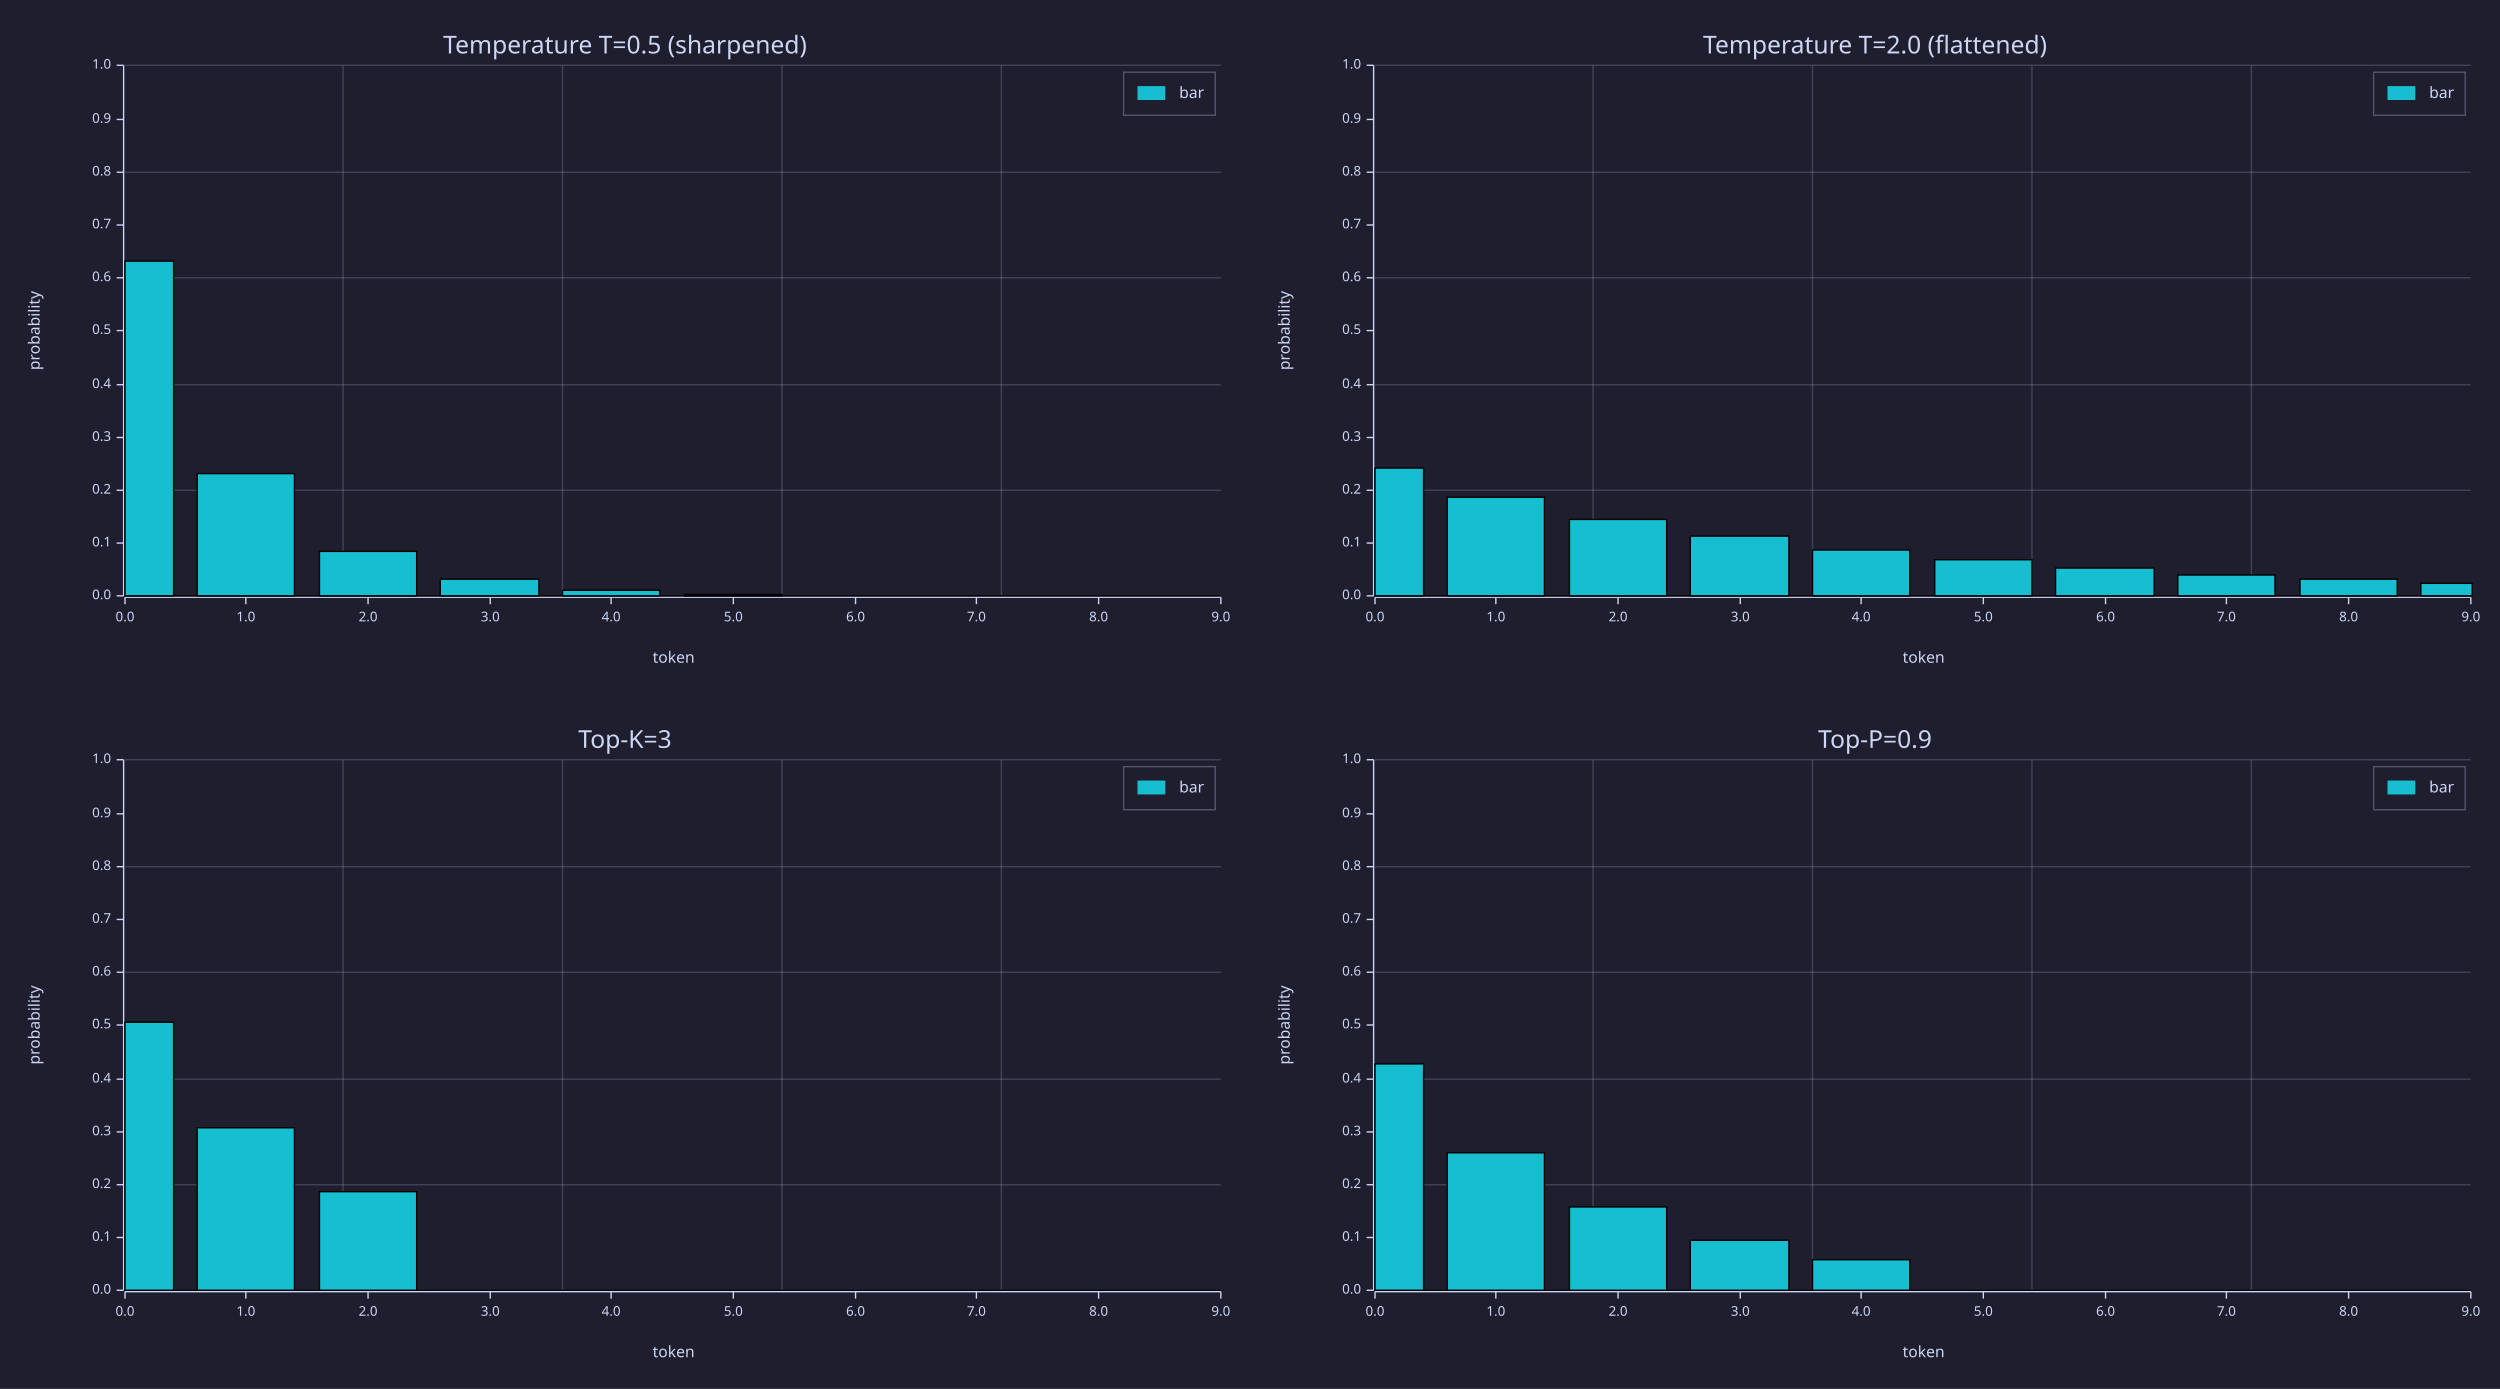
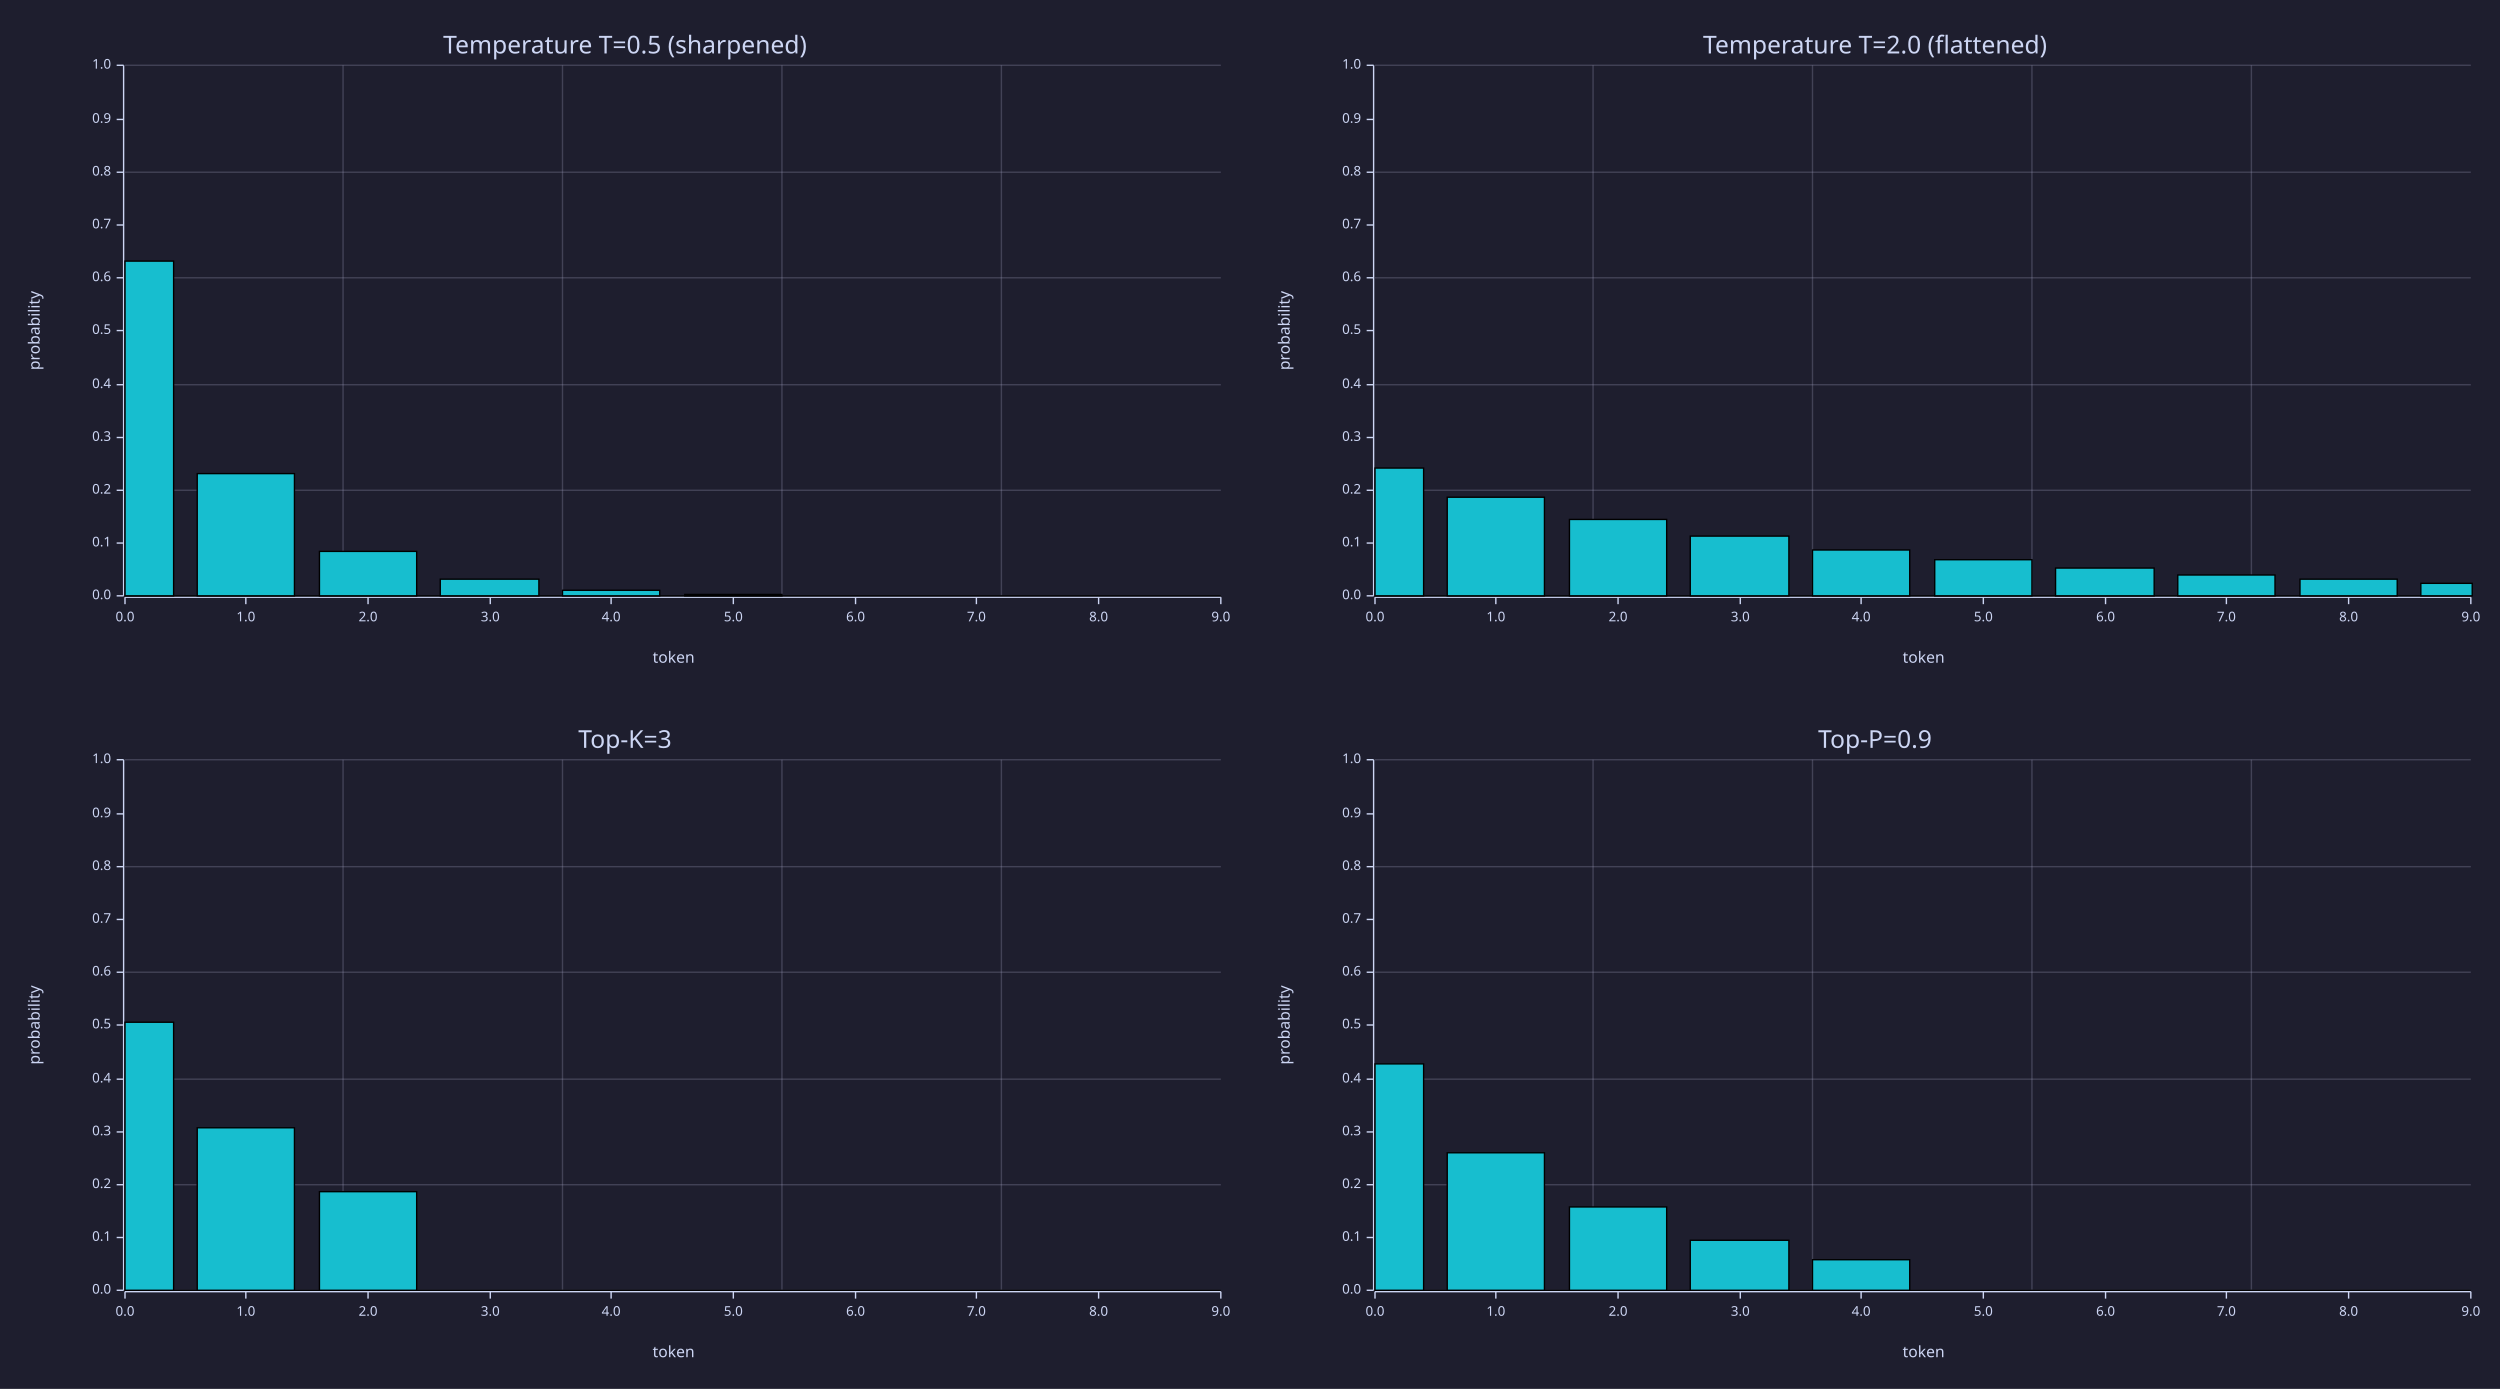
<svg xmlns="http://www.w3.org/2000/svg" width="1800" height="1000" viewBox="0 0 1800 1000">
  <rect x="0" y="0" width="1800" height="1000" opacity="1" fill="#1E1E2E" stroke="none" />
  <text x="450" y="25" dy="0.76em" text-anchor="middle" font-family="sans-serif" font-size="17.742" opacity="1" fill="#CDD6F4">
Temperature T=0.5 (sharpened)
</text>
  <text x="20" y="238" dy="0.76em" text-anchor="middle" font-family="sans-serif" font-size="11.29" opacity="1" fill="#CDD6F4" transform="rotate(270, 20, 238)">
probability
</text>
  <text x="485" y="480" dy="-0.5ex" text-anchor="middle" font-family="sans-serif" font-size="11.29" opacity="1" fill="#CDD6F4">
token
</text>
  <polyline fill="none" opacity="1" stroke="#CDD6F4" stroke-width="1" points="89,47 89,429 " />
  <text x="80" y="429" dy="0.5ex" text-anchor="end" font-family="sans-serif" font-size="9.677" opacity="1" fill="#CDD6F4">
0.0
</text>
  <polyline fill="none" opacity="1" stroke="#CDD6F4" stroke-width="1" points="84,429 89,429 " />
  <text x="80" y="391" dy="0.5ex" text-anchor="end" font-family="sans-serif" font-size="9.677" opacity="1" fill="#CDD6F4">
0.1
</text>
  <polyline fill="none" opacity="1" stroke="#CDD6F4" stroke-width="1" points="84,391 89,391 " />
  <text x="80" y="353" dy="0.5ex" text-anchor="end" font-family="sans-serif" font-size="9.677" opacity="1" fill="#CDD6F4">
0.2
</text>
  <polyline fill="none" opacity="1" stroke="#CDD6F4" stroke-width="1" points="84,353 89,353 " />
  <text x="80" y="315" dy="0.5ex" text-anchor="end" font-family="sans-serif" font-size="9.677" opacity="1" fill="#CDD6F4">
0.3
</text>
  <polyline fill="none" opacity="1" stroke="#CDD6F4" stroke-width="1" points="84,315 89,315 " />
  <text x="80" y="277" dy="0.5ex" text-anchor="end" font-family="sans-serif" font-size="9.677" opacity="1" fill="#CDD6F4">
0.4
</text>
  <polyline fill="none" opacity="1" stroke="#CDD6F4" stroke-width="1" points="84,277 89,277 " />
  <text x="80" y="238" dy="0.5ex" text-anchor="end" font-family="sans-serif" font-size="9.677" opacity="1" fill="#CDD6F4">
0.5
</text>
  <polyline fill="none" opacity="1" stroke="#CDD6F4" stroke-width="1" points="84,238 89,238 " />
  <text x="80" y="200" dy="0.5ex" text-anchor="end" font-family="sans-serif" font-size="9.677" opacity="1" fill="#CDD6F4">
0.6
</text>
  <polyline fill="none" opacity="1" stroke="#CDD6F4" stroke-width="1" points="84,200 89,200 " />
  <text x="80" y="162" dy="0.5ex" text-anchor="end" font-family="sans-serif" font-size="9.677" opacity="1" fill="#CDD6F4">
0.7
</text>
  <polyline fill="none" opacity="1" stroke="#CDD6F4" stroke-width="1" points="84,162 89,162 " />
  <text x="80" y="124" dy="0.5ex" text-anchor="end" font-family="sans-serif" font-size="9.677" opacity="1" fill="#CDD6F4">
0.8
</text>
  <polyline fill="none" opacity="1" stroke="#CDD6F4" stroke-width="1" points="84,124 89,124 " />
  <text x="80" y="86" dy="0.5ex" text-anchor="end" font-family="sans-serif" font-size="9.677" opacity="1" fill="#CDD6F4">
0.9
</text>
  <polyline fill="none" opacity="1" stroke="#CDD6F4" stroke-width="1" points="84,86 89,86 " />
  <text x="80" y="47" dy="0.5ex" text-anchor="end" font-family="sans-serif" font-size="9.677" opacity="1" fill="#CDD6F4">
1.0
</text>
  <polyline fill="none" opacity="1" stroke="#CDD6F4" stroke-width="1" points="84,47 89,47 " />
  <polyline fill="none" opacity="1" stroke="#CDD6F4" stroke-width="1" points="90,430 879,430 " />
  <text x="90" y="440" dy="0.76em" text-anchor="middle" font-family="sans-serif" font-size="9.677" opacity="1" fill="#CDD6F4">
0.0
</text>
  <polyline fill="none" opacity="1" stroke="#CDD6F4" stroke-width="1" points="90,430 90,435 " />
  <text x="177" y="440" dy="0.76em" text-anchor="middle" font-family="sans-serif" font-size="9.677" opacity="1" fill="#CDD6F4">
1.0
</text>
  <polyline fill="none" opacity="1" stroke="#CDD6F4" stroke-width="1" points="177,430 177,435 " />
  <text x="265" y="440" dy="0.76em" text-anchor="middle" font-family="sans-serif" font-size="9.677" opacity="1" fill="#CDD6F4">
2.0
</text>
  <polyline fill="none" opacity="1" stroke="#CDD6F4" stroke-width="1" points="265,430 265,435 " />
  <text x="353" y="440" dy="0.76em" text-anchor="middle" font-family="sans-serif" font-size="9.677" opacity="1" fill="#CDD6F4">
3.0
</text>
  <polyline fill="none" opacity="1" stroke="#CDD6F4" stroke-width="1" points="353,430 353,435 " />
  <text x="440" y="440" dy="0.76em" text-anchor="middle" font-family="sans-serif" font-size="9.677" opacity="1" fill="#CDD6F4">
4.0
</text>
  <polyline fill="none" opacity="1" stroke="#CDD6F4" stroke-width="1" points="440,430 440,435 " />
  <text x="528" y="440" dy="0.76em" text-anchor="middle" font-family="sans-serif" font-size="9.677" opacity="1" fill="#CDD6F4">
5.0
</text>
  <polyline fill="none" opacity="1" stroke="#CDD6F4" stroke-width="1" points="528,430 528,435 " />
  <text x="616" y="440" dy="0.76em" text-anchor="middle" font-family="sans-serif" font-size="9.677" opacity="1" fill="#CDD6F4">
6.0
</text>
  <polyline fill="none" opacity="1" stroke="#CDD6F4" stroke-width="1" points="616,430 616,435 " />
  <text x="703" y="440" dy="0.76em" text-anchor="middle" font-family="sans-serif" font-size="9.677" opacity="1" fill="#CDD6F4">
7.0
</text>
  <polyline fill="none" opacity="1" stroke="#CDD6F4" stroke-width="1" points="703,430 703,435 " />
  <text x="791" y="440" dy="0.76em" text-anchor="middle" font-family="sans-serif" font-size="9.677" opacity="1" fill="#CDD6F4">
8.0
</text>
  <polyline fill="none" opacity="1" stroke="#CDD6F4" stroke-width="1" points="791,430 791,435 " />
  <text x="879" y="440" dy="0.76em" text-anchor="middle" font-family="sans-serif" font-size="9.677" opacity="1" fill="#CDD6F4">
9.0
</text>
  <polyline fill="none" opacity="1" stroke="#CDD6F4" stroke-width="1" points="879,430 879,435 " />
  <polyline fill="none" opacity="0.3" stroke="#9696B4" stroke-width="1" points="90,429 879,429 " />
  <polyline fill="none" opacity="0.3" stroke="#9696B4" stroke-width="1" points="90,353 879,353 " />
  <polyline fill="none" opacity="0.3" stroke="#9696B4" stroke-width="1" points="90,277 879,277 " />
  <polyline fill="none" opacity="0.3" stroke="#9696B4" stroke-width="1" points="90,200 879,200 " />
  <polyline fill="none" opacity="0.3" stroke="#9696B4" stroke-width="1" points="90,124 879,124 " />
  <polyline fill="none" opacity="0.3" stroke="#9696B4" stroke-width="1" points="90,47 879,47 " />
  <polyline fill="none" opacity="0.3" stroke="#9696B4" stroke-width="1" points="247,429 247,47 " />
  <polyline fill="none" opacity="0.3" stroke="#9696B4" stroke-width="1" points="405,429 405,47 " />
  <polyline fill="none" opacity="0.3" stroke="#9696B4" stroke-width="1" points="563,429 563,47 " />
  <polyline fill="none" opacity="0.3" stroke="#9696B4" stroke-width="1" points="721,429 721,47 " />
  <polyline fill="none" opacity="1" stroke="#000000" stroke-width="1" points="90,429 879,429 " />
  <rect x="90" y="188" width="35" height="241" opacity="1" fill="#17BECF" stroke="none" />
  <rect x="142" y="341" width="70" height="88" opacity="1" fill="#17BECF" stroke="none" />
  <rect x="230" y="397" width="70" height="32" opacity="1" fill="#17BECF" stroke="none" />
  <rect x="317" y="417" width="71" height="12" opacity="1" fill="#17BECF" stroke="none" />
  <rect x="405" y="425" width="70" height="4" opacity="1" fill="#17BECF" stroke="none" />
  <rect x="493" y="428" width="70" height="1" opacity="1" fill="#17BECF" stroke="none" />
  <rect x="580" y="429" width="71" height="0" opacity="1" fill="#17BECF" stroke="none" />
  <rect x="668" y="429" width="70" height="0" opacity="1" fill="#17BECF" stroke="none" />
  <rect x="756" y="429" width="70" height="0" opacity="1" fill="#17BECF" stroke="none" />
  <rect x="843" y="429" width="37" height="0" opacity="1" fill="#17BECF" stroke="none" />
  <rect x="90" y="188" width="35" height="241" opacity="1" fill="none" stroke="#000000" />
  <rect x="142" y="341" width="70" height="88" opacity="1" fill="none" stroke="#000000" />
  <rect x="230" y="397" width="70" height="32" opacity="1" fill="none" stroke="#000000" />
  <rect x="317" y="417" width="71" height="12" opacity="1" fill="none" stroke="#000000" />
  <rect x="405" y="425" width="70" height="4" opacity="1" fill="none" stroke="#000000" />
  <rect x="493" y="428" width="70" height="1" opacity="1" fill="none" stroke="#000000" />
  <rect x="580" y="429" width="71" height="0" opacity="1" fill="none" stroke="#000000" />
  <rect x="668" y="429" width="70" height="0" opacity="1" fill="none" stroke="#000000" />
  <rect x="756" y="429" width="70" height="0" opacity="1" fill="none" stroke="#000000" />
  <rect x="843" y="429" width="37" height="0" opacity="1" fill="none" stroke="#000000" />
-   <rect x="809" y="52" width="66" height="31" opacity="0.85" fill="#1E1E2E" stroke="none" />
-   <rect x="809" y="52" width="66" height="31" opacity="0.3" fill="none" stroke="#CDD6F4" />
-   <text x="849" y="62" dy="0.76em" text-anchor="start" font-family="sans-serif" font-size="11.29" opacity="1" fill="#CDD6F4">
- bar
- </text>
-   <rect x="819" y="62" width="20" height="10" opacity="1" fill="#17BECF" stroke="none" />
  <text x="1350" y="25" dy="0.76em" text-anchor="middle" font-family="sans-serif" font-size="17.742" opacity="1" fill="#CDD6F4">
Temperature T=2.0 (flattened)
</text>
  <text x="920" y="238" dy="0.76em" text-anchor="middle" font-family="sans-serif" font-size="11.29" opacity="1" fill="#CDD6F4" transform="rotate(270, 920, 238)">
probability
</text>
  <text x="1385" y="480" dy="-0.5ex" text-anchor="middle" font-family="sans-serif" font-size="11.29" opacity="1" fill="#CDD6F4">
token
</text>
  <polyline fill="none" opacity="1" stroke="#CDD6F4" stroke-width="1" points="989,47 989,429 " />
  <text x="980" y="429" dy="0.5ex" text-anchor="end" font-family="sans-serif" font-size="9.677" opacity="1" fill="#CDD6F4">
0.0
</text>
  <polyline fill="none" opacity="1" stroke="#CDD6F4" stroke-width="1" points="984,429 989,429 " />
  <text x="980" y="391" dy="0.5ex" text-anchor="end" font-family="sans-serif" font-size="9.677" opacity="1" fill="#CDD6F4">
0.1
</text>
  <polyline fill="none" opacity="1" stroke="#CDD6F4" stroke-width="1" points="984,391 989,391 " />
  <text x="980" y="353" dy="0.5ex" text-anchor="end" font-family="sans-serif" font-size="9.677" opacity="1" fill="#CDD6F4">
0.2
</text>
  <polyline fill="none" opacity="1" stroke="#CDD6F4" stroke-width="1" points="984,353 989,353 " />
  <text x="980" y="315" dy="0.5ex" text-anchor="end" font-family="sans-serif" font-size="9.677" opacity="1" fill="#CDD6F4">
0.3
</text>
  <polyline fill="none" opacity="1" stroke="#CDD6F4" stroke-width="1" points="984,315 989,315 " />
  <text x="980" y="277" dy="0.5ex" text-anchor="end" font-family="sans-serif" font-size="9.677" opacity="1" fill="#CDD6F4">
0.4
</text>
  <polyline fill="none" opacity="1" stroke="#CDD6F4" stroke-width="1" points="984,277 989,277 " />
  <text x="980" y="238" dy="0.5ex" text-anchor="end" font-family="sans-serif" font-size="9.677" opacity="1" fill="#CDD6F4">
0.5
</text>
  <polyline fill="none" opacity="1" stroke="#CDD6F4" stroke-width="1" points="984,238 989,238 " />
  <text x="980" y="200" dy="0.5ex" text-anchor="end" font-family="sans-serif" font-size="9.677" opacity="1" fill="#CDD6F4">
0.6
</text>
  <polyline fill="none" opacity="1" stroke="#CDD6F4" stroke-width="1" points="984,200 989,200 " />
  <text x="980" y="162" dy="0.5ex" text-anchor="end" font-family="sans-serif" font-size="9.677" opacity="1" fill="#CDD6F4">
0.7
</text>
  <polyline fill="none" opacity="1" stroke="#CDD6F4" stroke-width="1" points="984,162 989,162 " />
  <text x="980" y="124" dy="0.5ex" text-anchor="end" font-family="sans-serif" font-size="9.677" opacity="1" fill="#CDD6F4">
0.8
</text>
  <polyline fill="none" opacity="1" stroke="#CDD6F4" stroke-width="1" points="984,124 989,124 " />
  <text x="980" y="86" dy="0.5ex" text-anchor="end" font-family="sans-serif" font-size="9.677" opacity="1" fill="#CDD6F4">
0.9
</text>
  <polyline fill="none" opacity="1" stroke="#CDD6F4" stroke-width="1" points="984,86 989,86 " />
  <text x="980" y="47" dy="0.5ex" text-anchor="end" font-family="sans-serif" font-size="9.677" opacity="1" fill="#CDD6F4">
1.0
</text>
  <polyline fill="none" opacity="1" stroke="#CDD6F4" stroke-width="1" points="984,47 989,47 " />
  <polyline fill="none" opacity="1" stroke="#CDD6F4" stroke-width="1" points="990,430 1779,430 " />
  <text x="990" y="440" dy="0.76em" text-anchor="middle" font-family="sans-serif" font-size="9.677" opacity="1" fill="#CDD6F4">
0.0
</text>
  <polyline fill="none" opacity="1" stroke="#CDD6F4" stroke-width="1" points="990,430 990,435 " />
  <text x="1077" y="440" dy="0.76em" text-anchor="middle" font-family="sans-serif" font-size="9.677" opacity="1" fill="#CDD6F4">
1.0
</text>
  <polyline fill="none" opacity="1" stroke="#CDD6F4" stroke-width="1" points="1077,430 1077,435 " />
  <text x="1165" y="440" dy="0.76em" text-anchor="middle" font-family="sans-serif" font-size="9.677" opacity="1" fill="#CDD6F4">
2.0
</text>
  <polyline fill="none" opacity="1" stroke="#CDD6F4" stroke-width="1" points="1165,430 1165,435 " />
  <text x="1253" y="440" dy="0.76em" text-anchor="middle" font-family="sans-serif" font-size="9.677" opacity="1" fill="#CDD6F4">
3.0
</text>
  <polyline fill="none" opacity="1" stroke="#CDD6F4" stroke-width="1" points="1253,430 1253,435 " />
  <text x="1340" y="440" dy="0.76em" text-anchor="middle" font-family="sans-serif" font-size="9.677" opacity="1" fill="#CDD6F4">
4.0
</text>
  <polyline fill="none" opacity="1" stroke="#CDD6F4" stroke-width="1" points="1340,430 1340,435 " />
  <text x="1428" y="440" dy="0.76em" text-anchor="middle" font-family="sans-serif" font-size="9.677" opacity="1" fill="#CDD6F4">
5.0
</text>
  <polyline fill="none" opacity="1" stroke="#CDD6F4" stroke-width="1" points="1428,430 1428,435 " />
  <text x="1516" y="440" dy="0.76em" text-anchor="middle" font-family="sans-serif" font-size="9.677" opacity="1" fill="#CDD6F4">
6.0
</text>
  <polyline fill="none" opacity="1" stroke="#CDD6F4" stroke-width="1" points="1516,430 1516,435 " />
  <text x="1603" y="440" dy="0.76em" text-anchor="middle" font-family="sans-serif" font-size="9.677" opacity="1" fill="#CDD6F4">
7.0
</text>
  <polyline fill="none" opacity="1" stroke="#CDD6F4" stroke-width="1" points="1603,430 1603,435 " />
  <text x="1691" y="440" dy="0.76em" text-anchor="middle" font-family="sans-serif" font-size="9.677" opacity="1" fill="#CDD6F4">
8.0
</text>
  <polyline fill="none" opacity="1" stroke="#CDD6F4" stroke-width="1" points="1691,430 1691,435 " />
  <text x="1779" y="440" dy="0.76em" text-anchor="middle" font-family="sans-serif" font-size="9.677" opacity="1" fill="#CDD6F4">
9.0
</text>
  <polyline fill="none" opacity="1" stroke="#CDD6F4" stroke-width="1" points="1779,430 1779,435 " />
  <polyline fill="none" opacity="0.3" stroke="#9696B4" stroke-width="1" points="990,429 1779,429 " />
  <polyline fill="none" opacity="0.3" stroke="#9696B4" stroke-width="1" points="990,353 1779,353 " />
  <polyline fill="none" opacity="0.3" stroke="#9696B4" stroke-width="1" points="990,277 1779,277 " />
  <polyline fill="none" opacity="0.3" stroke="#9696B4" stroke-width="1" points="990,200 1779,200 " />
  <polyline fill="none" opacity="0.3" stroke="#9696B4" stroke-width="1" points="990,124 1779,124 " />
  <polyline fill="none" opacity="0.3" stroke="#9696B4" stroke-width="1" points="990,47 1779,47 " />
  <polyline fill="none" opacity="0.3" stroke="#9696B4" stroke-width="1" points="1147,429 1147,47 " />
  <polyline fill="none" opacity="0.3" stroke="#9696B4" stroke-width="1" points="1305,429 1305,47 " />
  <polyline fill="none" opacity="0.3" stroke="#9696B4" stroke-width="1" points="1463,429 1463,47 " />
  <polyline fill="none" opacity="0.3" stroke="#9696B4" stroke-width="1" points="1621,429 1621,47 " />
  <polyline fill="none" opacity="1" stroke="#000000" stroke-width="1" points="990,429 1779,429 " />
  <rect x="990" y="337" width="35" height="92" opacity="1" fill="#17BECF" stroke="none" />
  <rect x="1042" y="358" width="70" height="71" opacity="1" fill="#17BECF" stroke="none" />
  <rect x="1130" y="374" width="70" height="55" opacity="1" fill="#17BECF" stroke="none" />
  <rect x="1217" y="386" width="71" height="43" opacity="1" fill="#17BECF" stroke="none" />
  <rect x="1305" y="396" width="70" height="33" opacity="1" fill="#17BECF" stroke="none" />
  <rect x="1393" y="403" width="70" height="26" opacity="1" fill="#17BECF" stroke="none" />
  <rect x="1480" y="409" width="71" height="20" opacity="1" fill="#17BECF" stroke="none" />
  <rect x="1568" y="414" width="70" height="15" opacity="1" fill="#17BECF" stroke="none" />
  <rect x="1656" y="417" width="70" height="12" opacity="1" fill="#17BECF" stroke="none" />
  <rect x="1743" y="420" width="37" height="9" opacity="1" fill="#17BECF" stroke="none" />
  <rect x="990" y="337" width="35" height="92" opacity="1" fill="none" stroke="#000000" />
  <rect x="1042" y="358" width="70" height="71" opacity="1" fill="none" stroke="#000000" />
  <rect x="1130" y="374" width="70" height="55" opacity="1" fill="none" stroke="#000000" />
  <rect x="1217" y="386" width="71" height="43" opacity="1" fill="none" stroke="#000000" />
  <rect x="1305" y="396" width="70" height="33" opacity="1" fill="none" stroke="#000000" />
  <rect x="1393" y="403" width="70" height="26" opacity="1" fill="none" stroke="#000000" />
  <rect x="1480" y="409" width="71" height="20" opacity="1" fill="none" stroke="#000000" />
  <rect x="1568" y="414" width="70" height="15" opacity="1" fill="none" stroke="#000000" />
  <rect x="1656" y="417" width="70" height="12" opacity="1" fill="none" stroke="#000000" />
  <rect x="1743" y="420" width="37" height="9" opacity="1" fill="none" stroke="#000000" />
-   <rect x="1709" y="52" width="66" height="31" opacity="0.85" fill="#1E1E2E" stroke="none" />
-   <rect x="1709" y="52" width="66" height="31" opacity="0.3" fill="none" stroke="#CDD6F4" />
-   <text x="1749" y="62" dy="0.76em" text-anchor="start" font-family="sans-serif" font-size="11.29" opacity="1" fill="#CDD6F4">
- bar
- </text>
-   <rect x="1719" y="62" width="20" height="10" opacity="1" fill="#17BECF" stroke="none" />
  <text x="450" y="525" dy="0.76em" text-anchor="middle" font-family="sans-serif" font-size="17.742" opacity="1" fill="#CDD6F4">
Top-K=3
</text>
  <text x="20" y="738" dy="0.76em" text-anchor="middle" font-family="sans-serif" font-size="11.29" opacity="1" fill="#CDD6F4" transform="rotate(270, 20, 738)">
probability
</text>
  <text x="485" y="980" dy="-0.5ex" text-anchor="middle" font-family="sans-serif" font-size="11.29" opacity="1" fill="#CDD6F4">
token
</text>
  <polyline fill="none" opacity="1" stroke="#CDD6F4" stroke-width="1" points="89,547 89,929 " />
  <text x="80" y="929" dy="0.5ex" text-anchor="end" font-family="sans-serif" font-size="9.677" opacity="1" fill="#CDD6F4">
0.0
</text>
  <polyline fill="none" opacity="1" stroke="#CDD6F4" stroke-width="1" points="84,929 89,929 " />
  <text x="80" y="891" dy="0.5ex" text-anchor="end" font-family="sans-serif" font-size="9.677" opacity="1" fill="#CDD6F4">
0.1
</text>
  <polyline fill="none" opacity="1" stroke="#CDD6F4" stroke-width="1" points="84,891 89,891 " />
  <text x="80" y="853" dy="0.5ex" text-anchor="end" font-family="sans-serif" font-size="9.677" opacity="1" fill="#CDD6F4">
0.2
</text>
  <polyline fill="none" opacity="1" stroke="#CDD6F4" stroke-width="1" points="84,853 89,853 " />
  <text x="80" y="815" dy="0.5ex" text-anchor="end" font-family="sans-serif" font-size="9.677" opacity="1" fill="#CDD6F4">
0.3
</text>
  <polyline fill="none" opacity="1" stroke="#CDD6F4" stroke-width="1" points="84,815 89,815 " />
  <text x="80" y="777" dy="0.5ex" text-anchor="end" font-family="sans-serif" font-size="9.677" opacity="1" fill="#CDD6F4">
0.4
</text>
  <polyline fill="none" opacity="1" stroke="#CDD6F4" stroke-width="1" points="84,777 89,777 " />
  <text x="80" y="738" dy="0.5ex" text-anchor="end" font-family="sans-serif" font-size="9.677" opacity="1" fill="#CDD6F4">
0.5
</text>
  <polyline fill="none" opacity="1" stroke="#CDD6F4" stroke-width="1" points="84,738 89,738 " />
  <text x="80" y="700" dy="0.5ex" text-anchor="end" font-family="sans-serif" font-size="9.677" opacity="1" fill="#CDD6F4">
0.6
</text>
  <polyline fill="none" opacity="1" stroke="#CDD6F4" stroke-width="1" points="84,700 89,700 " />
  <text x="80" y="662" dy="0.5ex" text-anchor="end" font-family="sans-serif" font-size="9.677" opacity="1" fill="#CDD6F4">
0.7
</text>
  <polyline fill="none" opacity="1" stroke="#CDD6F4" stroke-width="1" points="84,662 89,662 " />
  <text x="80" y="624" dy="0.5ex" text-anchor="end" font-family="sans-serif" font-size="9.677" opacity="1" fill="#CDD6F4">
0.8
</text>
  <polyline fill="none" opacity="1" stroke="#CDD6F4" stroke-width="1" points="84,624 89,624 " />
  <text x="80" y="586" dy="0.5ex" text-anchor="end" font-family="sans-serif" font-size="9.677" opacity="1" fill="#CDD6F4">
0.9
</text>
  <polyline fill="none" opacity="1" stroke="#CDD6F4" stroke-width="1" points="84,586 89,586 " />
  <text x="80" y="547" dy="0.5ex" text-anchor="end" font-family="sans-serif" font-size="9.677" opacity="1" fill="#CDD6F4">
1.0
</text>
  <polyline fill="none" opacity="1" stroke="#CDD6F4" stroke-width="1" points="84,547 89,547 " />
  <polyline fill="none" opacity="1" stroke="#CDD6F4" stroke-width="1" points="90,930 879,930 " />
  <text x="90" y="940" dy="0.76em" text-anchor="middle" font-family="sans-serif" font-size="9.677" opacity="1" fill="#CDD6F4">
0.0
</text>
  <polyline fill="none" opacity="1" stroke="#CDD6F4" stroke-width="1" points="90,930 90,935 " />
  <text x="177" y="940" dy="0.76em" text-anchor="middle" font-family="sans-serif" font-size="9.677" opacity="1" fill="#CDD6F4">
1.0
</text>
  <polyline fill="none" opacity="1" stroke="#CDD6F4" stroke-width="1" points="177,930 177,935 " />
  <text x="265" y="940" dy="0.76em" text-anchor="middle" font-family="sans-serif" font-size="9.677" opacity="1" fill="#CDD6F4">
2.0
</text>
  <polyline fill="none" opacity="1" stroke="#CDD6F4" stroke-width="1" points="265,930 265,935 " />
  <text x="353" y="940" dy="0.76em" text-anchor="middle" font-family="sans-serif" font-size="9.677" opacity="1" fill="#CDD6F4">
3.0
</text>
  <polyline fill="none" opacity="1" stroke="#CDD6F4" stroke-width="1" points="353,930 353,935 " />
  <text x="440" y="940" dy="0.76em" text-anchor="middle" font-family="sans-serif" font-size="9.677" opacity="1" fill="#CDD6F4">
4.0
</text>
  <polyline fill="none" opacity="1" stroke="#CDD6F4" stroke-width="1" points="440,930 440,935 " />
  <text x="528" y="940" dy="0.76em" text-anchor="middle" font-family="sans-serif" font-size="9.677" opacity="1" fill="#CDD6F4">
5.0
</text>
  <polyline fill="none" opacity="1" stroke="#CDD6F4" stroke-width="1" points="528,930 528,935 " />
  <text x="616" y="940" dy="0.76em" text-anchor="middle" font-family="sans-serif" font-size="9.677" opacity="1" fill="#CDD6F4">
6.0
</text>
  <polyline fill="none" opacity="1" stroke="#CDD6F4" stroke-width="1" points="616,930 616,935 " />
  <text x="703" y="940" dy="0.76em" text-anchor="middle" font-family="sans-serif" font-size="9.677" opacity="1" fill="#CDD6F4">
7.0
</text>
  <polyline fill="none" opacity="1" stroke="#CDD6F4" stroke-width="1" points="703,930 703,935 " />
  <text x="791" y="940" dy="0.76em" text-anchor="middle" font-family="sans-serif" font-size="9.677" opacity="1" fill="#CDD6F4">
8.0
</text>
  <polyline fill="none" opacity="1" stroke="#CDD6F4" stroke-width="1" points="791,930 791,935 " />
  <text x="879" y="940" dy="0.76em" text-anchor="middle" font-family="sans-serif" font-size="9.677" opacity="1" fill="#CDD6F4">
9.0
</text>
  <polyline fill="none" opacity="1" stroke="#CDD6F4" stroke-width="1" points="879,930 879,935 " />
  <polyline fill="none" opacity="0.3" stroke="#9696B4" stroke-width="1" points="90,929 879,929 " />
  <polyline fill="none" opacity="0.3" stroke="#9696B4" stroke-width="1" points="90,853 879,853 " />
  <polyline fill="none" opacity="0.3" stroke="#9696B4" stroke-width="1" points="90,777 879,777 " />
  <polyline fill="none" opacity="0.3" stroke="#9696B4" stroke-width="1" points="90,700 879,700 " />
  <polyline fill="none" opacity="0.3" stroke="#9696B4" stroke-width="1" points="90,624 879,624 " />
  <polyline fill="none" opacity="0.3" stroke="#9696B4" stroke-width="1" points="90,547 879,547 " />
  <polyline fill="none" opacity="0.3" stroke="#9696B4" stroke-width="1" points="247,929 247,547 " />
  <polyline fill="none" opacity="0.3" stroke="#9696B4" stroke-width="1" points="405,929 405,547 " />
  <polyline fill="none" opacity="0.3" stroke="#9696B4" stroke-width="1" points="563,929 563,547 " />
  <polyline fill="none" opacity="0.3" stroke="#9696B4" stroke-width="1" points="721,929 721,547 " />
  <polyline fill="none" opacity="1" stroke="#000000" stroke-width="1" points="90,929 879,929 " />
  <rect x="90" y="736" width="35" height="193" opacity="1" fill="#17BECF" stroke="none" />
  <rect x="142" y="812" width="70" height="117" opacity="1" fill="#17BECF" stroke="none" />
  <rect x="230" y="858" width="70" height="71" opacity="1" fill="#17BECF" stroke="none" />
  <rect x="317" y="929" width="71" height="0" opacity="1" fill="#17BECF" stroke="none" />
  <rect x="405" y="929" width="70" height="0" opacity="1" fill="#17BECF" stroke="none" />
  <rect x="493" y="929" width="70" height="0" opacity="1" fill="#17BECF" stroke="none" />
  <rect x="580" y="929" width="71" height="0" opacity="1" fill="#17BECF" stroke="none" />
  <rect x="668" y="929" width="70" height="0" opacity="1" fill="#17BECF" stroke="none" />
  <rect x="756" y="929" width="70" height="0" opacity="1" fill="#17BECF" stroke="none" />
  <rect x="843" y="929" width="37" height="0" opacity="1" fill="#17BECF" stroke="none" />
  <rect x="90" y="736" width="35" height="193" opacity="1" fill="none" stroke="#000000" />
  <rect x="142" y="812" width="70" height="117" opacity="1" fill="none" stroke="#000000" />
  <rect x="230" y="858" width="70" height="71" opacity="1" fill="none" stroke="#000000" />
  <rect x="317" y="929" width="71" height="0" opacity="1" fill="none" stroke="#000000" />
  <rect x="405" y="929" width="70" height="0" opacity="1" fill="none" stroke="#000000" />
  <rect x="493" y="929" width="70" height="0" opacity="1" fill="none" stroke="#000000" />
  <rect x="580" y="929" width="71" height="0" opacity="1" fill="none" stroke="#000000" />
  <rect x="668" y="929" width="70" height="0" opacity="1" fill="none" stroke="#000000" />
  <rect x="756" y="929" width="70" height="0" opacity="1" fill="none" stroke="#000000" />
  <rect x="843" y="929" width="37" height="0" opacity="1" fill="none" stroke="#000000" />
-   <rect x="809" y="552" width="66" height="31" opacity="0.85" fill="#1E1E2E" stroke="none" />
-   <rect x="809" y="552" width="66" height="31" opacity="0.3" fill="none" stroke="#CDD6F4" />
-   <text x="849" y="562" dy="0.76em" text-anchor="start" font-family="sans-serif" font-size="11.29" opacity="1" fill="#CDD6F4">
- bar
- </text>
-   <rect x="819" y="562" width="20" height="10" opacity="1" fill="#17BECF" stroke="none" />
  <text x="1350" y="525" dy="0.76em" text-anchor="middle" font-family="sans-serif" font-size="17.742" opacity="1" fill="#CDD6F4">
Top-P=0.9
</text>
  <text x="920" y="738" dy="0.76em" text-anchor="middle" font-family="sans-serif" font-size="11.29" opacity="1" fill="#CDD6F4" transform="rotate(270, 920, 738)">
probability
</text>
  <text x="1385" y="980" dy="-0.5ex" text-anchor="middle" font-family="sans-serif" font-size="11.29" opacity="1" fill="#CDD6F4">
token
</text>
  <polyline fill="none" opacity="1" stroke="#CDD6F4" stroke-width="1" points="989,547 989,929 " />
  <text x="980" y="929" dy="0.5ex" text-anchor="end" font-family="sans-serif" font-size="9.677" opacity="1" fill="#CDD6F4">
0.0
</text>
  <polyline fill="none" opacity="1" stroke="#CDD6F4" stroke-width="1" points="984,929 989,929 " />
  <text x="980" y="891" dy="0.5ex" text-anchor="end" font-family="sans-serif" font-size="9.677" opacity="1" fill="#CDD6F4">
0.1
</text>
  <polyline fill="none" opacity="1" stroke="#CDD6F4" stroke-width="1" points="984,891 989,891 " />
  <text x="980" y="853" dy="0.5ex" text-anchor="end" font-family="sans-serif" font-size="9.677" opacity="1" fill="#CDD6F4">
0.2
</text>
  <polyline fill="none" opacity="1" stroke="#CDD6F4" stroke-width="1" points="984,853 989,853 " />
  <text x="980" y="815" dy="0.5ex" text-anchor="end" font-family="sans-serif" font-size="9.677" opacity="1" fill="#CDD6F4">
0.3
</text>
  <polyline fill="none" opacity="1" stroke="#CDD6F4" stroke-width="1" points="984,815 989,815 " />
  <text x="980" y="777" dy="0.5ex" text-anchor="end" font-family="sans-serif" font-size="9.677" opacity="1" fill="#CDD6F4">
0.4
</text>
  <polyline fill="none" opacity="1" stroke="#CDD6F4" stroke-width="1" points="984,777 989,777 " />
  <text x="980" y="738" dy="0.5ex" text-anchor="end" font-family="sans-serif" font-size="9.677" opacity="1" fill="#CDD6F4">
0.5
</text>
  <polyline fill="none" opacity="1" stroke="#CDD6F4" stroke-width="1" points="984,738 989,738 " />
  <text x="980" y="700" dy="0.5ex" text-anchor="end" font-family="sans-serif" font-size="9.677" opacity="1" fill="#CDD6F4">
0.6
</text>
  <polyline fill="none" opacity="1" stroke="#CDD6F4" stroke-width="1" points="984,700 989,700 " />
  <text x="980" y="662" dy="0.5ex" text-anchor="end" font-family="sans-serif" font-size="9.677" opacity="1" fill="#CDD6F4">
0.7
</text>
  <polyline fill="none" opacity="1" stroke="#CDD6F4" stroke-width="1" points="984,662 989,662 " />
  <text x="980" y="624" dy="0.5ex" text-anchor="end" font-family="sans-serif" font-size="9.677" opacity="1" fill="#CDD6F4">
0.8
</text>
  <polyline fill="none" opacity="1" stroke="#CDD6F4" stroke-width="1" points="984,624 989,624 " />
  <text x="980" y="586" dy="0.5ex" text-anchor="end" font-family="sans-serif" font-size="9.677" opacity="1" fill="#CDD6F4">
0.9
</text>
  <polyline fill="none" opacity="1" stroke="#CDD6F4" stroke-width="1" points="984,586 989,586 " />
  <text x="980" y="547" dy="0.5ex" text-anchor="end" font-family="sans-serif" font-size="9.677" opacity="1" fill="#CDD6F4">
1.0
</text>
  <polyline fill="none" opacity="1" stroke="#CDD6F4" stroke-width="1" points="984,547 989,547 " />
  <polyline fill="none" opacity="1" stroke="#CDD6F4" stroke-width="1" points="990,930 1779,930 " />
  <text x="990" y="940" dy="0.76em" text-anchor="middle" font-family="sans-serif" font-size="9.677" opacity="1" fill="#CDD6F4">
0.0
</text>
  <polyline fill="none" opacity="1" stroke="#CDD6F4" stroke-width="1" points="990,930 990,935 " />
  <text x="1077" y="940" dy="0.76em" text-anchor="middle" font-family="sans-serif" font-size="9.677" opacity="1" fill="#CDD6F4">
1.0
</text>
  <polyline fill="none" opacity="1" stroke="#CDD6F4" stroke-width="1" points="1077,930 1077,935 " />
  <text x="1165" y="940" dy="0.76em" text-anchor="middle" font-family="sans-serif" font-size="9.677" opacity="1" fill="#CDD6F4">
2.0
</text>
  <polyline fill="none" opacity="1" stroke="#CDD6F4" stroke-width="1" points="1165,930 1165,935 " />
  <text x="1253" y="940" dy="0.76em" text-anchor="middle" font-family="sans-serif" font-size="9.677" opacity="1" fill="#CDD6F4">
3.0
</text>
  <polyline fill="none" opacity="1" stroke="#CDD6F4" stroke-width="1" points="1253,930 1253,935 " />
  <text x="1340" y="940" dy="0.76em" text-anchor="middle" font-family="sans-serif" font-size="9.677" opacity="1" fill="#CDD6F4">
4.0
</text>
  <polyline fill="none" opacity="1" stroke="#CDD6F4" stroke-width="1" points="1340,930 1340,935 " />
  <text x="1428" y="940" dy="0.76em" text-anchor="middle" font-family="sans-serif" font-size="9.677" opacity="1" fill="#CDD6F4">
5.0
</text>
  <polyline fill="none" opacity="1" stroke="#CDD6F4" stroke-width="1" points="1428,930 1428,935 " />
  <text x="1516" y="940" dy="0.76em" text-anchor="middle" font-family="sans-serif" font-size="9.677" opacity="1" fill="#CDD6F4">
6.0
</text>
  <polyline fill="none" opacity="1" stroke="#CDD6F4" stroke-width="1" points="1516,930 1516,935 " />
  <text x="1603" y="940" dy="0.76em" text-anchor="middle" font-family="sans-serif" font-size="9.677" opacity="1" fill="#CDD6F4">
7.0
</text>
  <polyline fill="none" opacity="1" stroke="#CDD6F4" stroke-width="1" points="1603,930 1603,935 " />
  <text x="1691" y="940" dy="0.76em" text-anchor="middle" font-family="sans-serif" font-size="9.677" opacity="1" fill="#CDD6F4">
8.0
</text>
  <polyline fill="none" opacity="1" stroke="#CDD6F4" stroke-width="1" points="1691,930 1691,935 " />
  <text x="1779" y="940" dy="0.76em" text-anchor="middle" font-family="sans-serif" font-size="9.677" opacity="1" fill="#CDD6F4">
9.0
</text>
  <polyline fill="none" opacity="1" stroke="#CDD6F4" stroke-width="1" points="1779,930 1779,935 " />
  <polyline fill="none" opacity="0.3" stroke="#9696B4" stroke-width="1" points="990,929 1779,929 " />
  <polyline fill="none" opacity="0.3" stroke="#9696B4" stroke-width="1" points="990,853 1779,853 " />
  <polyline fill="none" opacity="0.3" stroke="#9696B4" stroke-width="1" points="990,777 1779,777 " />
  <polyline fill="none" opacity="0.3" stroke="#9696B4" stroke-width="1" points="990,700 1779,700 " />
  <polyline fill="none" opacity="0.3" stroke="#9696B4" stroke-width="1" points="990,624 1779,624 " />
  <polyline fill="none" opacity="0.3" stroke="#9696B4" stroke-width="1" points="990,547 1779,547 " />
  <polyline fill="none" opacity="0.3" stroke="#9696B4" stroke-width="1" points="1147,929 1147,547 " />
  <polyline fill="none" opacity="0.3" stroke="#9696B4" stroke-width="1" points="1305,929 1305,547 " />
  <polyline fill="none" opacity="0.3" stroke="#9696B4" stroke-width="1" points="1463,929 1463,547 " />
  <polyline fill="none" opacity="0.3" stroke="#9696B4" stroke-width="1" points="1621,929 1621,547 " />
  <polyline fill="none" opacity="1" stroke="#000000" stroke-width="1" points="990,929 1779,929 " />
  <rect x="990" y="766" width="35" height="163" opacity="1" fill="#17BECF" stroke="none" />
  <rect x="1042" y="830" width="70" height="99" opacity="1" fill="#17BECF" stroke="none" />
  <rect x="1130" y="869" width="70" height="60" opacity="1" fill="#17BECF" stroke="none" />
  <rect x="1217" y="893" width="71" height="36" opacity="1" fill="#17BECF" stroke="none" />
  <rect x="1305" y="907" width="70" height="22" opacity="1" fill="#17BECF" stroke="none" />
  <rect x="1393" y="929" width="70" height="0" opacity="1" fill="#17BECF" stroke="none" />
  <rect x="1480" y="929" width="71" height="0" opacity="1" fill="#17BECF" stroke="none" />
  <rect x="1568" y="929" width="70" height="0" opacity="1" fill="#17BECF" stroke="none" />
  <rect x="1656" y="929" width="70" height="0" opacity="1" fill="#17BECF" stroke="none" />
  <rect x="1743" y="929" width="37" height="0" opacity="1" fill="#17BECF" stroke="none" />
  <rect x="990" y="766" width="35" height="163" opacity="1" fill="none" stroke="#000000" />
  <rect x="1042" y="830" width="70" height="99" opacity="1" fill="none" stroke="#000000" />
  <rect x="1130" y="869" width="70" height="60" opacity="1" fill="none" stroke="#000000" />
  <rect x="1217" y="893" width="71" height="36" opacity="1" fill="none" stroke="#000000" />
  <rect x="1305" y="907" width="70" height="22" opacity="1" fill="none" stroke="#000000" />
  <rect x="1393" y="929" width="70" height="0" opacity="1" fill="none" stroke="#000000" />
  <rect x="1480" y="929" width="71" height="0" opacity="1" fill="none" stroke="#000000" />
  <rect x="1568" y="929" width="70" height="0" opacity="1" fill="none" stroke="#000000" />
  <rect x="1656" y="929" width="70" height="0" opacity="1" fill="none" stroke="#000000" />
  <rect x="1743" y="929" width="37" height="0" opacity="1" fill="none" stroke="#000000" />
-   <rect x="1709" y="552" width="66" height="31" opacity="0.85" fill="#1E1E2E" stroke="none" />
-   <rect x="1709" y="552" width="66" height="31" opacity="0.3" fill="none" stroke="#CDD6F4" />
-   <text x="1749" y="562" dy="0.76em" text-anchor="start" font-family="sans-serif" font-size="11.29" opacity="1" fill="#CDD6F4">
- bar
- </text>
-   <rect x="1719" y="562" width="20" height="10" opacity="1" fill="#17BECF" stroke="none" />
</svg>
